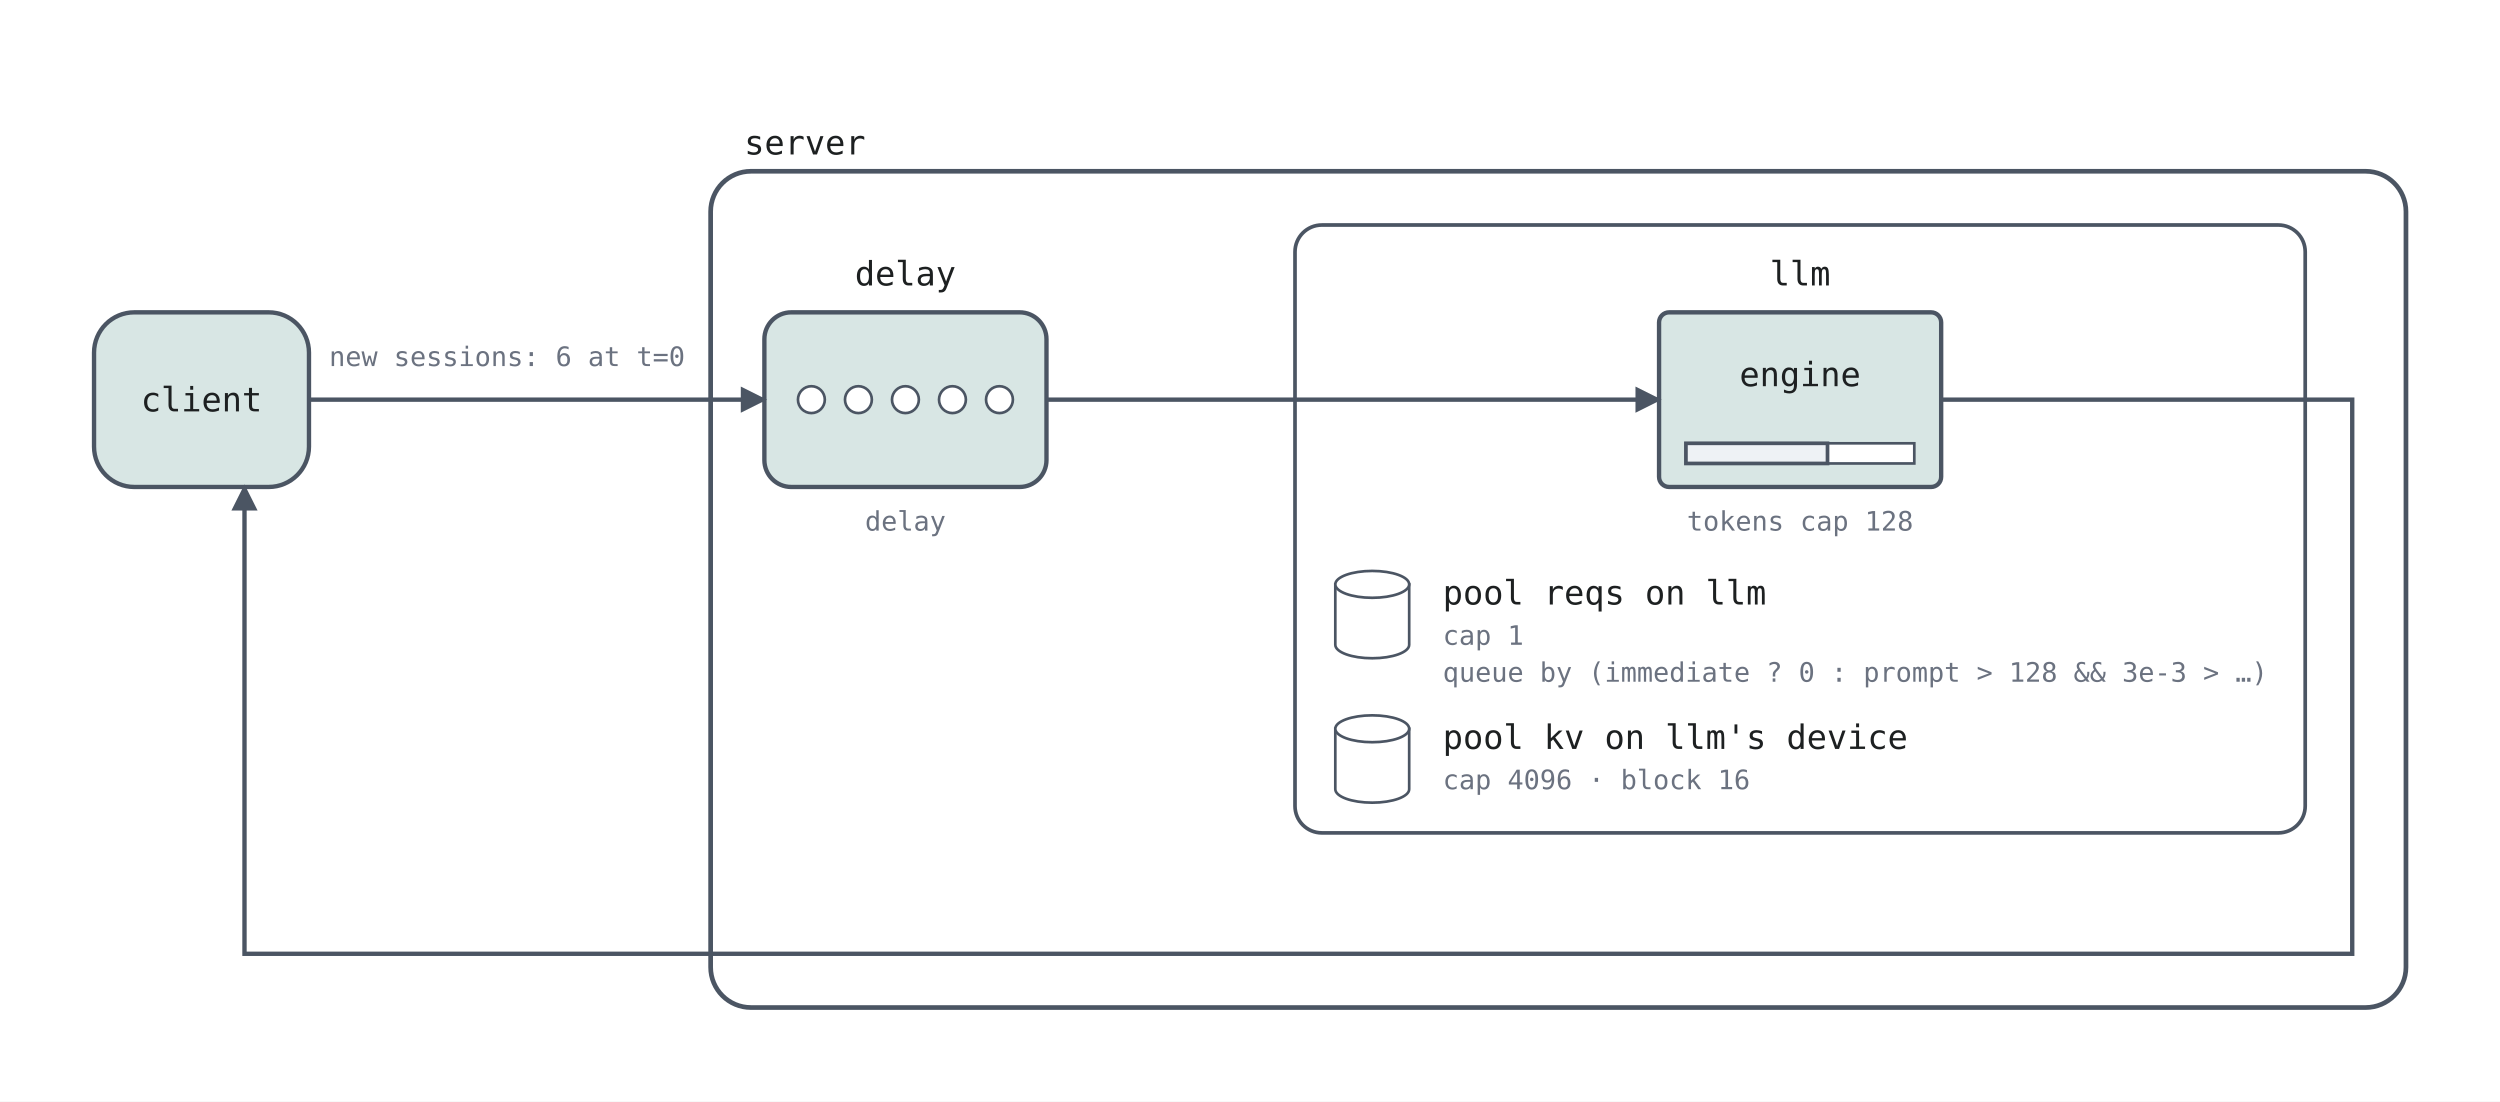
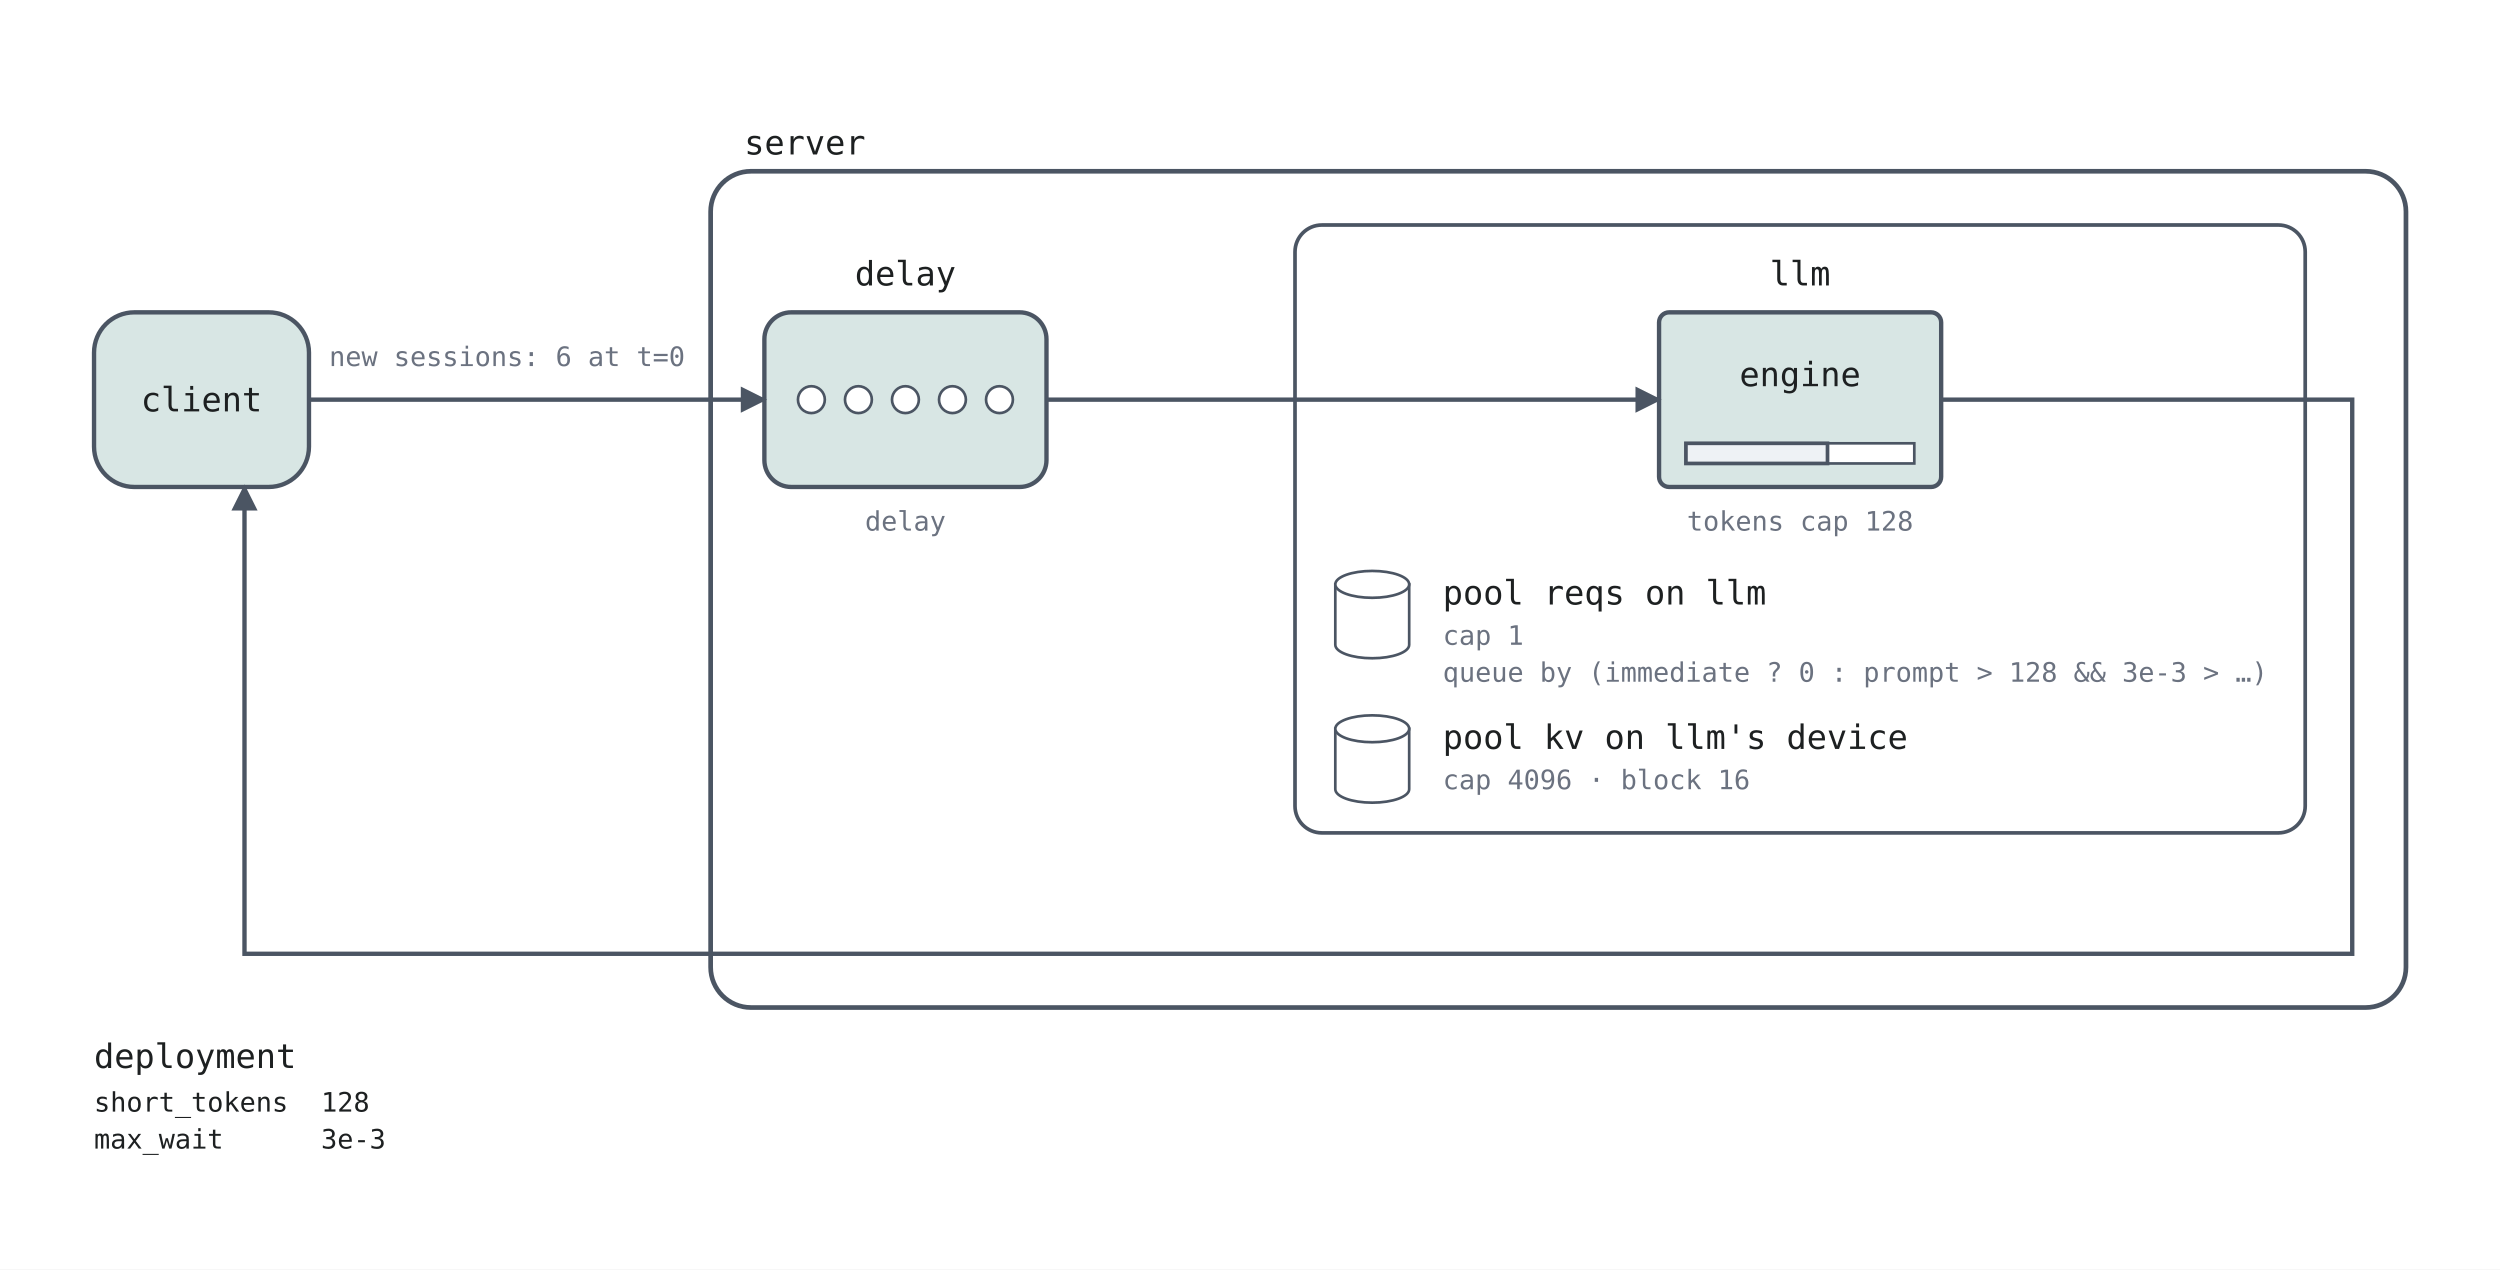
- <svg xmlns="http://www.w3.org/2000/svg" width="744.4" height="328" viewBox="0 0 744.4 328" role="img">
+ <svg xmlns="http://www.w3.org/2000/svg" width="744.4" height="378" viewBox="0 0 744.4 378" role="img">
  <style>
  text { font-family: ui-monospace, "SF Mono", Menlo, Consolas, monospace; }
  @media (prefers-color-scheme: dark) {
    text { fill: #e8e6e3; } text.dim { fill: #9aa4b2; }
    .bg { fill:#14171a }
    .solid { fill:#232a31;stroke:#b6bfcc }
    .cached { fill:#33302a }
    .instance { fill:#1a1f24;stroke:#b6bfcc }
    .frame { stroke:#b6bfcc }
    .server { stroke:#b6bfcc }
    .enclosure { stroke:#9aa4b2 }
    .station { fill:#26403d;stroke:#b6bfcc }
    .cell { fill:#14171a;stroke:#b6bfcc }
    .rail { stroke:#b6bfcc }
    .flow { stroke:#b6bfcc }
    .back { stroke:#b6bfcc }
    .poster { fill:#b6bfcc }
    .relation { stroke:#9aa4b2 }
  }
</style>
  <defs>
    <marker id="a" viewBox="0 0 10 10" refX="9" refY="5" markerWidth="6" markerHeight="6" orient="auto-start-reverse">
      <path d="M0 0 L10 5 L0 10 z" fill="context-stroke" />
    </marker>
  </defs>
-   <rect class="bg" fill="#ffffff" x="0" y="0" width="744.4" height="328" />
+   <rect class="bg" fill="#ffffff" x="0" y="0" width="744.4" height="378" />
  <rect class="server" fill="none" stroke="#4b5563" stroke-width="1.4" data-role="server" x="211.6" y="51" width="504.8" height="249" rx="12" />
  <rect class="frame" fill="none" stroke="#4b5563" stroke-width="1.1" x="385.6" y="67" width="300.8" height="181" rx="8" />
  <g data-pool="reqs" data-role="drum">
    <path class="cell" fill="#ffffff" stroke="#4b5563" stroke-width=".8" d="M 397.6 174 L 397.6 192 A 11 4 0 0 0 419.6 192 L 419.6 174 Z" />
    <ellipse class="cell" fill="#ffffff" stroke="#4b5563" stroke-width=".8" cx="408.6" cy="174" rx="11" ry="4" />
  </g>
  <text x="429.6" y="180" text-anchor="start" font-size="10" fill="#1d2021">pool reqs on llm</text>
  <text x="429.6" y="192" text-anchor="start" font-size="8" fill="#6b7280" class="dim">cap 1</text>
  <text x="429.6" y="203" text-anchor="start" font-size="8" fill="#6b7280" class="dim">queue by (immediate ? 0 : prompt &gt; 128 &amp;&amp; 3e-3 &gt; …)</text>
  <g data-pool="kv" data-role="drum">
    <path class="cell" fill="#ffffff" stroke="#4b5563" stroke-width=".8" d="M 397.6 217 L 397.6 235 A 11 4 0 0 0 419.6 235 L 419.6 217 Z" />
    <ellipse class="cell" fill="#ffffff" stroke="#4b5563" stroke-width=".8" cx="408.6" cy="217" rx="11" ry="4" />
  </g>
  <text x="429.6" y="223" text-anchor="start" font-size="10" fill="#1d2021">pool kv on llm's device</text>
  <text x="429.6" y="235" text-anchor="start" font-size="8" fill="#6b7280" class="dim">cap 4096 · block 16</text>
  <g data-node="delay" data-stage="delay">
    <rect class="station" fill="#d8e6e4" stroke="#4b5563" stroke-width="1.3" x="227.6" y="93" width="84" height="52" rx="8" />
    <circle class="cell" fill="#ffffff" stroke="#4b5563" stroke-width=".8" cx="241.6" cy="119" r="4" />
    <circle class="cell" fill="#ffffff" stroke="#4b5563" stroke-width=".8" cx="255.6" cy="119" r="4" />
    <circle class="cell" fill="#ffffff" stroke="#4b5563" stroke-width=".8" cx="269.6" cy="119" r="4" />
    <circle class="cell" fill="#ffffff" stroke="#4b5563" stroke-width=".8" cx="283.6" cy="119" r="4" />
    <circle class="cell" fill="#ffffff" stroke="#4b5563" stroke-width=".8" cx="297.6" cy="119" r="4" />
  </g>
  <text x="269.6" y="85" text-anchor="middle" font-size="10" fill="#1d2021">delay</text>
  <text x="269.6" y="158" text-anchor="middle" font-size="8" fill="#6b7280" class="dim">delay</text>
  <g data-node="llm" data-stage="llm">
    <rect class="station" fill="#d8e6e4" stroke="#4b5563" stroke-width="1.3" x="494" y="93" width="84" height="52" rx="3" />
    <rect class="cell" fill="#ffffff" stroke="#4b5563" stroke-width=".8" x="502" y="132" width="68" height="6" />
    <rect class="solid" fill="#eef2f5" stroke="#4b5563" stroke-width="1.1" data-role="budget" x="502" y="132" width="42.16" height="6" />
    <text x="536" y="115" text-anchor="middle" font-size="10" fill="#1d2021">engine</text>
  </g>
  <text x="536" y="85" text-anchor="middle" font-size="10" fill="#1d2021">llm</text>
  <text x="536" y="158" text-anchor="middle" font-size="8" fill="#6b7280" class="dim">tokens cap 128</text>
  <g data-node="#client" data-role="client">
    <rect class="station" fill="#d8e6e4" stroke="#4b5563" stroke-width="1.3" x="28" y="93" width="64" height="52" rx="12" />
    <text x="60" y="122.5" text-anchor="middle" font-size="10" fill="#1d2021">client</text>
  </g>
  <path class="flow" fill="none" stroke="#4b5563" stroke-width="1.3" data-role="arrival" data-from="#client" data-to="delay" d="M92 119 L227.6 119" marker-end="url(#a)" />
  <text x="98" y="109" text-anchor="start" font-size="8" fill="#6b7280" class="dim">new sessions: 6 at t=0</text>
  <path class="flow" fill="none" stroke="#4b5563" stroke-width="1.3" data-role="flow" data-from="delay" data-to="llm" d="M311.6 119 L494 119" marker-end="url(#a)" />
  <path class="flow" fill="none" stroke="#4b5563" stroke-width="1.3" data-role="exit" data-from="llm" data-to="#client" d="M578 119 L700.4 119 L700.4 284 L72.8 284 L72.8 145" marker-end="url(#a)" />
  <text x="221.6" y="46" text-anchor="start" font-size="10" fill="#1d2021">server</text>
+   <text x="28" y="318" text-anchor="start" font-size="10" fill="#1d2021">deployment</text>
+   <text x="28" y="331" text-anchor="start" font-size="8" fill="#1d2021">short_tokens</text>
+   <text x="95.6" y="331" text-anchor="start" font-size="8" fill="#1d2021">128</text>
+   <text x="28" y="342" text-anchor="start" font-size="8" fill="#1d2021">max_wait</text>
+   <text x="95.6" y="342" text-anchor="start" font-size="8" fill="#1d2021">3e-3</text>
</svg>
